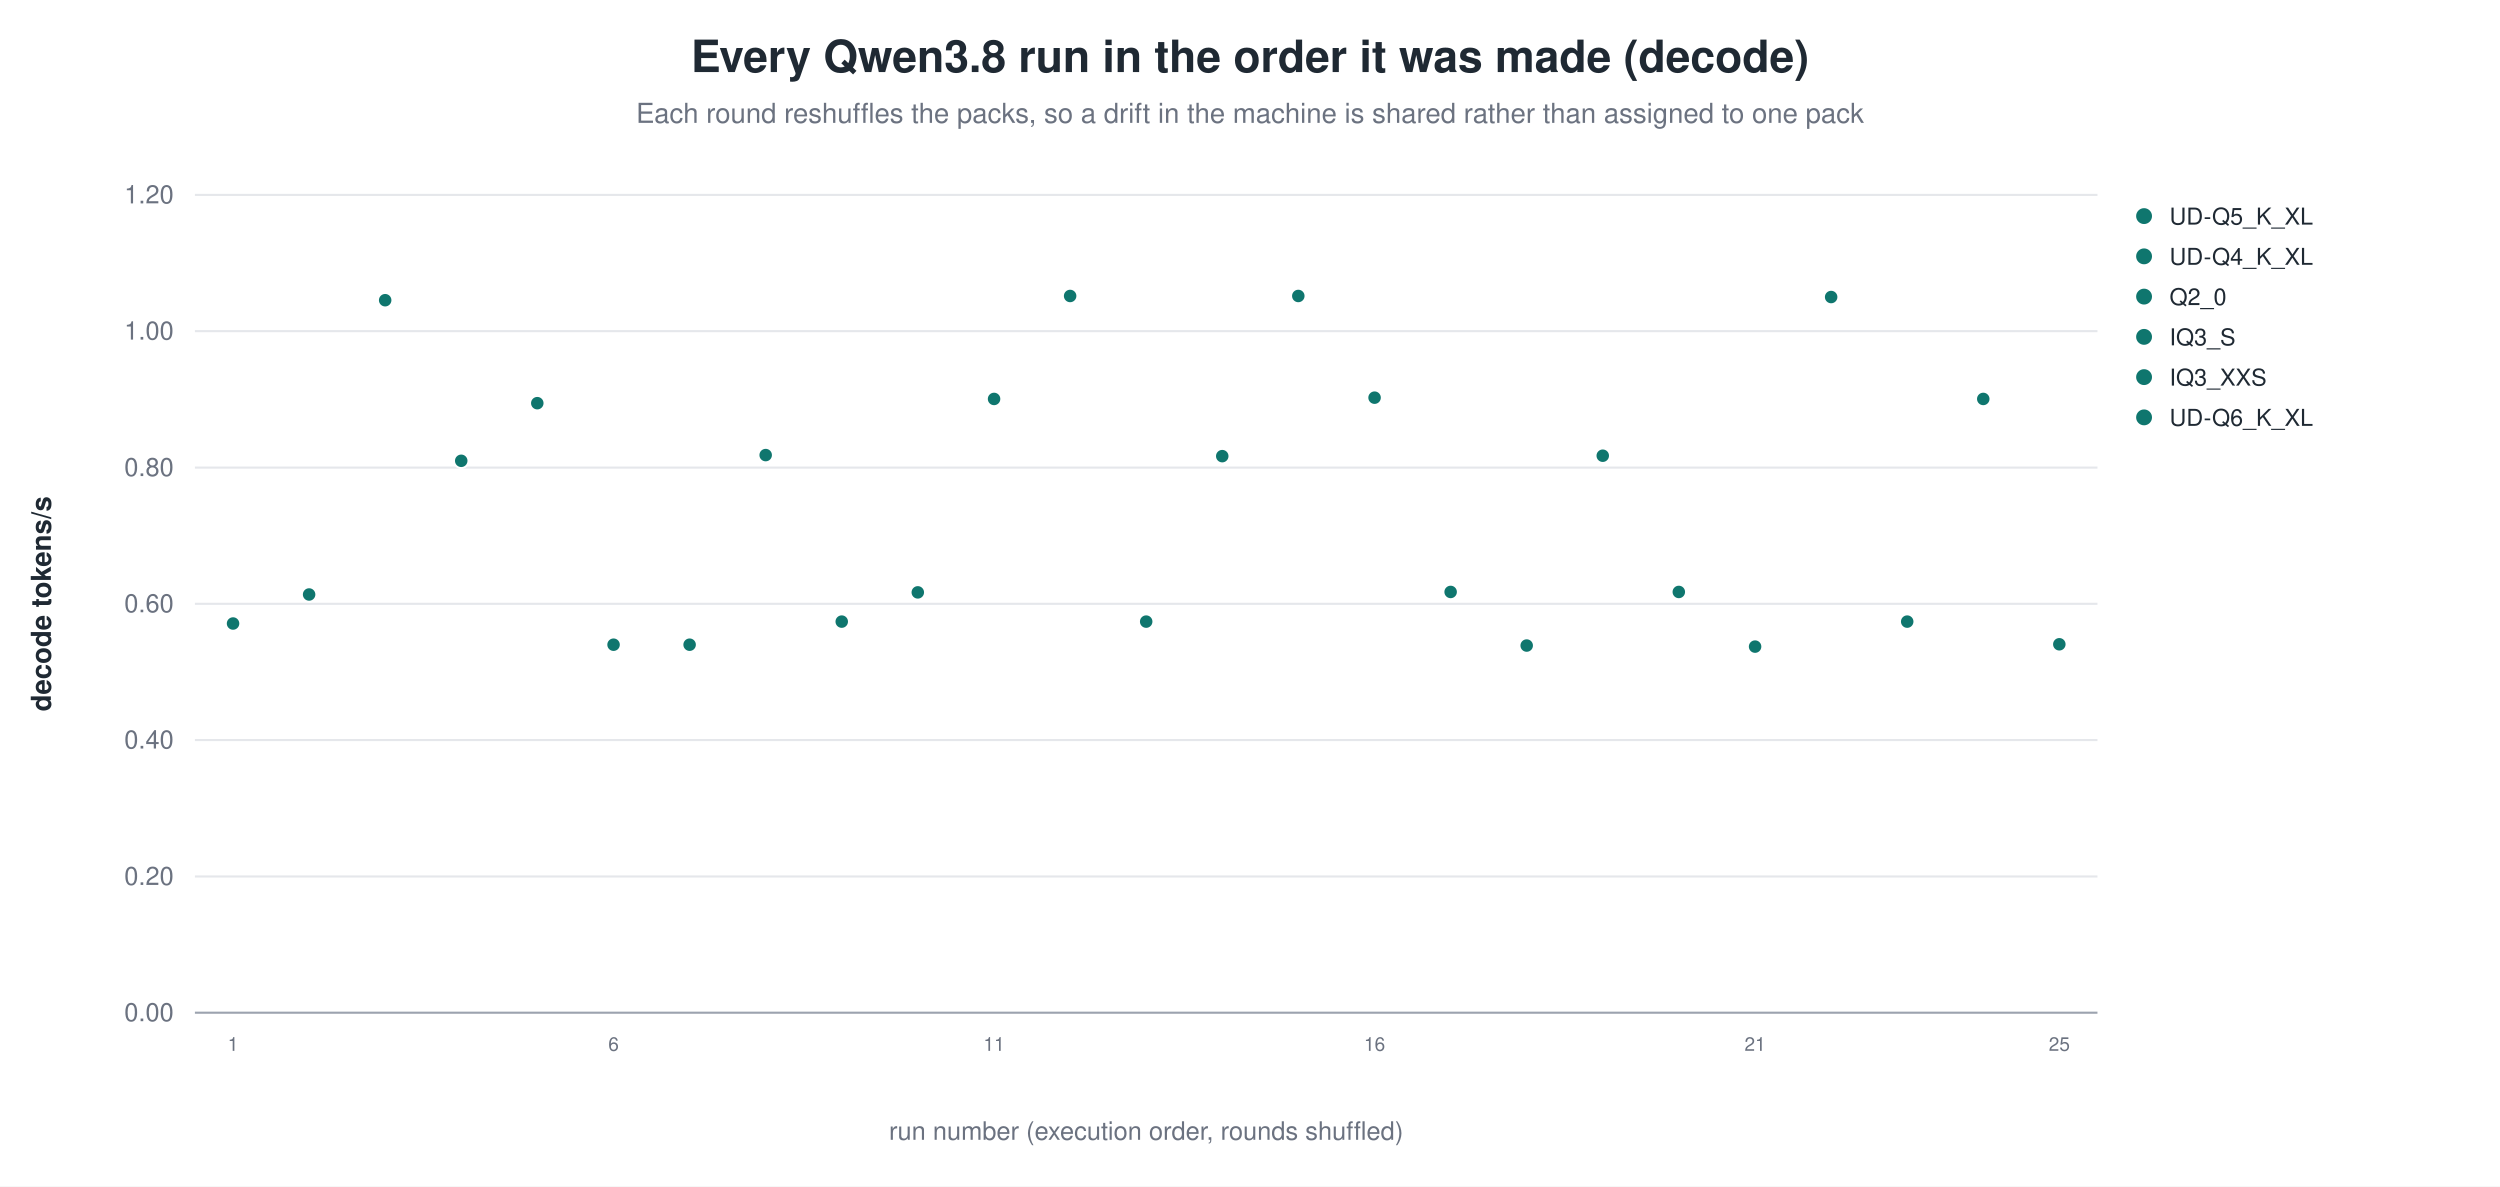
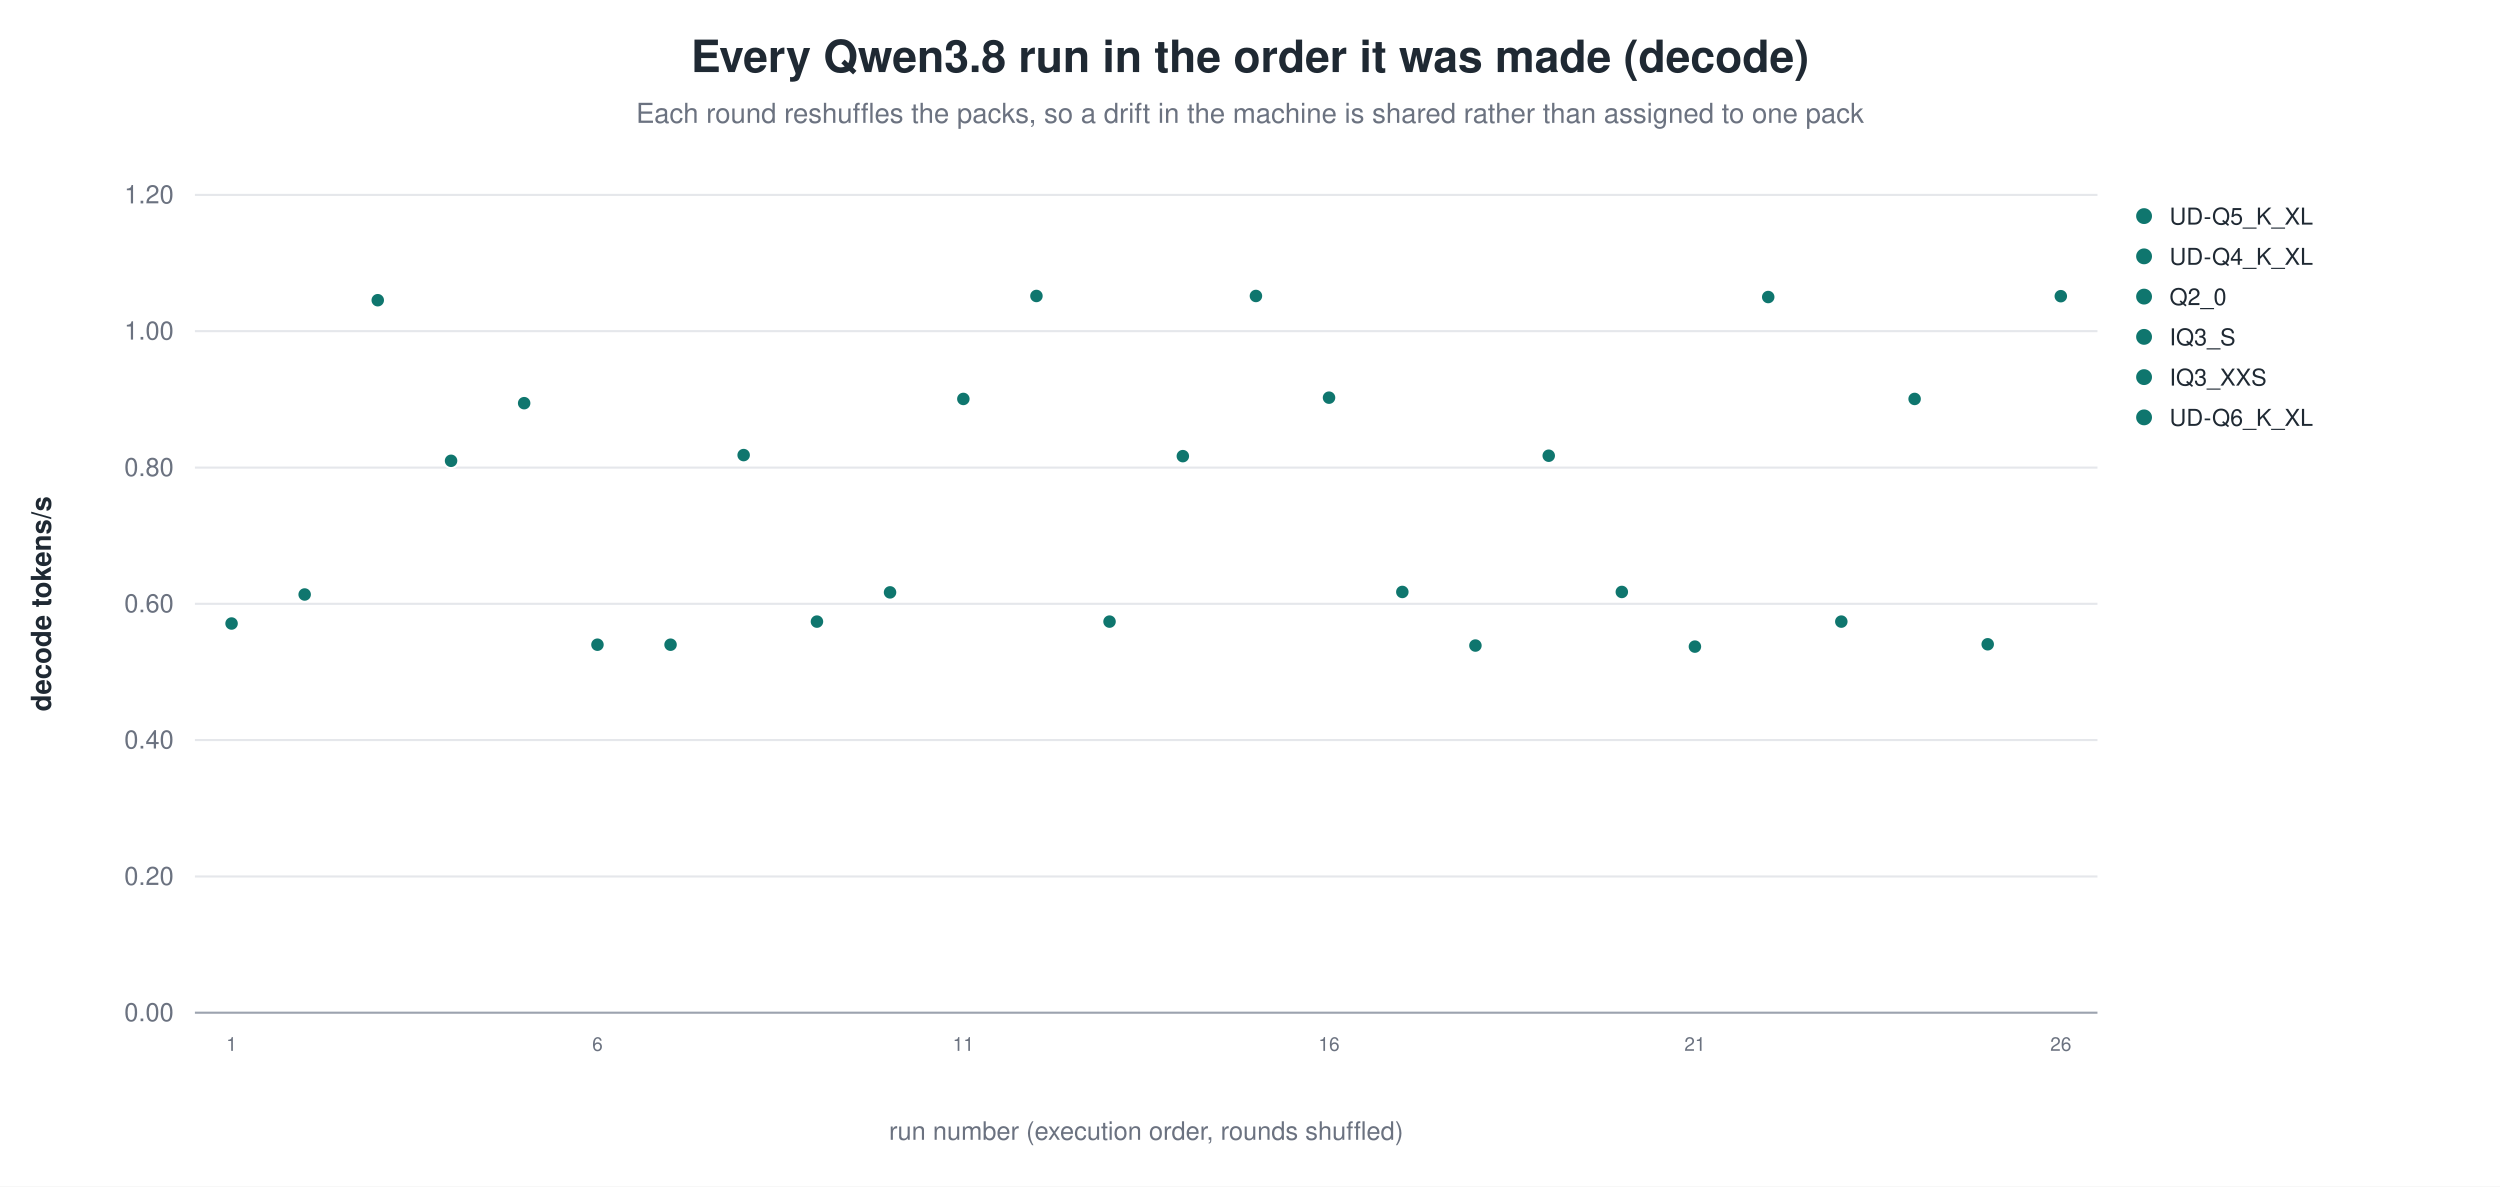
<svg xmlns="http://www.w3.org/2000/svg" width="1180" height="560" viewBox="0 0 1180 560" role="img" aria-label="Every Qwen3.8 run in the order it was made (decode)">
  <rect width="1180" height="560" fill="white" />
  <text x="590.0" y="34" text-anchor="middle" font-family="Helvetica, Arial, sans-serif" font-size="21" font-weight="600" fill="#1f2933">Every Qwen3.8 run in the order it was made (decode)</text>
  <text x="590.0" y="58" text-anchor="middle" font-family="Helvetica, Arial, sans-serif" font-size="13" fill="#6b7280">Each round reshuffles the packs, so a drift in the machine is shared rather than assigned to one pack</text>
  <line x1="92.0" y1="478.0" x2="990.0" y2="478.0" stroke="#9ca3af" stroke-width="1.0" />
  <text x="82.0" y="482.0" text-anchor="end" font-family="Helvetica, Arial, sans-serif" font-size="12" fill="#6b7280" font-weight="400">0.00</text>
  <line x1="92.0" y1="413.7" x2="990.0" y2="413.7" stroke="#e5e7eb" stroke-width="1.0" />
  <text x="82.0" y="417.7" text-anchor="end" font-family="Helvetica, Arial, sans-serif" font-size="12" fill="#6b7280" font-weight="400">0.20</text>
  <line x1="92.0" y1="349.3" x2="990.0" y2="349.3" stroke="#e5e7eb" stroke-width="1.0" />
  <text x="82.0" y="353.3" text-anchor="end" font-family="Helvetica, Arial, sans-serif" font-size="12" fill="#6b7280" font-weight="400">0.40</text>
  <line x1="92.0" y1="285.0" x2="990.0" y2="285.0" stroke="#e5e7eb" stroke-width="1.0" />
  <text x="82.0" y="289.0" text-anchor="end" font-family="Helvetica, Arial, sans-serif" font-size="12" fill="#6b7280" font-weight="400">0.60</text>
  <line x1="92.0" y1="220.7" x2="990.0" y2="220.7" stroke="#e5e7eb" stroke-width="1.0" />
  <text x="82.0" y="224.7" text-anchor="end" font-family="Helvetica, Arial, sans-serif" font-size="12" fill="#6b7280" font-weight="400">0.80</text>
  <line x1="92.0" y1="156.3" x2="990.0" y2="156.3" stroke="#e5e7eb" stroke-width="1.0" />
  <text x="82.0" y="160.3" text-anchor="end" font-family="Helvetica, Arial, sans-serif" font-size="12" fill="#6b7280" font-weight="400">1.00</text>
  <line x1="92.0" y1="92.0" x2="990.0" y2="92.0" stroke="#e5e7eb" stroke-width="1.0" />
  <text x="82.0" y="96.0" text-anchor="end" font-family="Helvetica, Arial, sans-serif" font-size="12" fill="#6b7280" font-weight="400">1.20</text>
  <text x="24.0" y="285.0" text-anchor="middle" font-family="Helvetica, Arial, sans-serif" font-size="13" fill="#1f2933" font-weight="600" transform="rotate(-90.0 24.0 285.0)">decode tokens/s</text>
-   <circle cx="110.0" cy="294.3" r="3.4" fill="#0f766e" stroke="white" stroke-width="0.9" opacity="1.00" />
-   <text x="110.0" y="496.0" text-anchor="middle" font-family="Helvetica, Arial, sans-serif" font-size="9" fill="#6b7280" font-weight="400">1</text>
-   <circle cx="145.9" cy="280.6" r="3.4" fill="#0f766e" stroke="white" stroke-width="0.9" opacity="1.00" />
-   <circle cx="181.8" cy="141.7" r="3.4" fill="#0f766e" stroke="white" stroke-width="0.9" opacity="1.00" />
-   <circle cx="217.7" cy="217.5" r="3.4" fill="#0f766e" stroke="white" stroke-width="0.9" opacity="1.00" />
-   <circle cx="253.6" cy="190.3" r="3.4" fill="#0f766e" stroke="white" stroke-width="0.9" opacity="1.00" />
-   <circle cx="289.6" cy="304.3" r="3.4" fill="#0f766e" stroke="white" stroke-width="0.9" opacity="1.00" />
-   <text x="289.6" y="496.0" text-anchor="middle" font-family="Helvetica, Arial, sans-serif" font-size="9" fill="#6b7280" font-weight="400">6</text>
-   <circle cx="325.5" cy="304.3" r="3.4" fill="#0f766e" stroke="white" stroke-width="0.9" opacity="1.00" />
-   <circle cx="361.4" cy="214.8" r="3.4" fill="#0f766e" stroke="white" stroke-width="0.9" opacity="1.00" />
-   <circle cx="397.3" cy="293.4" r="3.4" fill="#0f766e" stroke="white" stroke-width="0.9" opacity="1.00" />
-   <circle cx="433.2" cy="279.6" r="3.4" fill="#0f766e" stroke="white" stroke-width="0.9" opacity="1.00" />
-   <circle cx="469.2" cy="188.3" r="3.4" fill="#0f766e" stroke="white" stroke-width="0.9" opacity="1.00" />
-   <text x="469.2" y="496.0" text-anchor="middle" font-family="Helvetica, Arial, sans-serif" font-size="9" fill="#6b7280" font-weight="400">11</text>
-   <circle cx="505.1" cy="139.7" r="3.4" fill="#0f766e" stroke="white" stroke-width="0.9" opacity="1.00" />
-   <circle cx="541.0" cy="293.4" r="3.4" fill="#0f766e" stroke="white" stroke-width="0.9" opacity="1.00" />
-   <circle cx="576.9" cy="215.3" r="3.4" fill="#0f766e" stroke="white" stroke-width="0.9" opacity="1.00" />
-   <circle cx="612.8" cy="139.7" r="3.4" fill="#0f766e" stroke="white" stroke-width="0.9" opacity="1.00" />
-   <circle cx="648.8" cy="187.7" r="3.4" fill="#0f766e" stroke="white" stroke-width="0.9" opacity="1.00" />
-   <text x="648.8" y="496.0" text-anchor="middle" font-family="Helvetica, Arial, sans-serif" font-size="9" fill="#6b7280" font-weight="400">16</text>
-   <circle cx="684.7" cy="279.4" r="3.4" fill="#0f766e" stroke="white" stroke-width="0.9" opacity="1.00" />
-   <circle cx="720.6" cy="304.7" r="3.4" fill="#0f766e" stroke="white" stroke-width="0.9" opacity="1.00" />
-   <circle cx="756.5" cy="215.1" r="3.4" fill="#0f766e" stroke="white" stroke-width="0.9" opacity="1.00" />
-   <circle cx="792.4" cy="279.4" r="3.4" fill="#0f766e" stroke="white" stroke-width="0.9" opacity="1.00" />
-   <circle cx="828.4" cy="305.2" r="3.4" fill="#0f766e" stroke="white" stroke-width="0.9" opacity="1.00" />
-   <text x="828.4" y="496.0" text-anchor="middle" font-family="Helvetica, Arial, sans-serif" font-size="9" fill="#6b7280" font-weight="400">21</text>
-   <circle cx="864.3" cy="140.2" r="3.4" fill="#0f766e" stroke="white" stroke-width="0.9" opacity="1.00" />
-   <circle cx="900.2" cy="293.4" r="3.4" fill="#0f766e" stroke="white" stroke-width="0.9" opacity="1.00" />
-   <circle cx="936.1" cy="188.3" r="3.4" fill="#0f766e" stroke="white" stroke-width="0.9" opacity="1.00" />
-   <circle cx="972.0" cy="304.1" r="3.4" fill="#0f766e" stroke="white" stroke-width="0.9" opacity="1.00" />
-   <text x="972.0" y="496.0" text-anchor="middle" font-family="Helvetica, Arial, sans-serif" font-size="9" fill="#6b7280" font-weight="400">25</text>
+   <circle cx="109.3" cy="294.3" r="3.4" fill="#0f766e" stroke="white" stroke-width="0.9" opacity="1.00" />
+   <text x="109.3" y="496.0" text-anchor="middle" font-family="Helvetica, Arial, sans-serif" font-size="9" fill="#6b7280" font-weight="400">1</text>
+   <circle cx="143.8" cy="280.6" r="3.4" fill="#0f766e" stroke="white" stroke-width="0.9" opacity="1.00" />
+   <circle cx="178.3" cy="141.7" r="3.4" fill="#0f766e" stroke="white" stroke-width="0.9" opacity="1.00" />
+   <circle cx="212.9" cy="217.5" r="3.4" fill="#0f766e" stroke="white" stroke-width="0.9" opacity="1.00" />
+   <circle cx="247.4" cy="190.3" r="3.4" fill="#0f766e" stroke="white" stroke-width="0.9" opacity="1.00" />
+   <circle cx="282.0" cy="304.3" r="3.4" fill="#0f766e" stroke="white" stroke-width="0.9" opacity="1.00" />
+   <text x="282.0" y="496.0" text-anchor="middle" font-family="Helvetica, Arial, sans-serif" font-size="9" fill="#6b7280" font-weight="400">6</text>
+   <circle cx="316.5" cy="304.3" r="3.4" fill="#0f766e" stroke="white" stroke-width="0.9" opacity="1.00" />
+   <circle cx="351.0" cy="214.8" r="3.4" fill="#0f766e" stroke="white" stroke-width="0.9" opacity="1.00" />
+   <circle cx="385.6" cy="293.4" r="3.4" fill="#0f766e" stroke="white" stroke-width="0.9" opacity="1.00" />
+   <circle cx="420.1" cy="279.6" r="3.4" fill="#0f766e" stroke="white" stroke-width="0.9" opacity="1.00" />
+   <circle cx="454.7" cy="188.3" r="3.4" fill="#0f766e" stroke="white" stroke-width="0.9" opacity="1.00" />
+   <text x="454.7" y="496.0" text-anchor="middle" font-family="Helvetica, Arial, sans-serif" font-size="9" fill="#6b7280" font-weight="400">11</text>
+   <circle cx="489.2" cy="139.7" r="3.4" fill="#0f766e" stroke="white" stroke-width="0.9" opacity="1.00" />
+   <circle cx="523.7" cy="293.4" r="3.4" fill="#0f766e" stroke="white" stroke-width="0.9" opacity="1.00" />
+   <circle cx="558.3" cy="215.3" r="3.4" fill="#0f766e" stroke="white" stroke-width="0.9" opacity="1.00" />
+   <circle cx="592.8" cy="139.7" r="3.4" fill="#0f766e" stroke="white" stroke-width="0.9" opacity="1.00" />
+   <circle cx="627.3" cy="187.7" r="3.4" fill="#0f766e" stroke="white" stroke-width="0.9" opacity="1.00" />
+   <text x="627.3" y="496.0" text-anchor="middle" font-family="Helvetica, Arial, sans-serif" font-size="9" fill="#6b7280" font-weight="400">16</text>
+   <circle cx="661.9" cy="279.4" r="3.4" fill="#0f766e" stroke="white" stroke-width="0.9" opacity="1.00" />
+   <circle cx="696.4" cy="304.7" r="3.4" fill="#0f766e" stroke="white" stroke-width="0.9" opacity="1.00" />
+   <circle cx="731.0" cy="215.1" r="3.4" fill="#0f766e" stroke="white" stroke-width="0.9" opacity="1.00" />
+   <circle cx="765.5" cy="279.4" r="3.4" fill="#0f766e" stroke="white" stroke-width="0.9" opacity="1.00" />
+   <circle cx="800.0" cy="305.2" r="3.4" fill="#0f766e" stroke="white" stroke-width="0.9" opacity="1.00" />
+   <text x="800.0" y="496.0" text-anchor="middle" font-family="Helvetica, Arial, sans-serif" font-size="9" fill="#6b7280" font-weight="400">21</text>
+   <circle cx="834.6" cy="140.2" r="3.4" fill="#0f766e" stroke="white" stroke-width="0.9" opacity="1.00" />
+   <circle cx="869.1" cy="293.4" r="3.4" fill="#0f766e" stroke="white" stroke-width="0.9" opacity="1.00" />
+   <circle cx="903.7" cy="188.3" r="3.4" fill="#0f766e" stroke="white" stroke-width="0.9" opacity="1.00" />
+   <circle cx="938.2" cy="304.1" r="3.4" fill="#0f766e" stroke="white" stroke-width="0.9" opacity="1.00" />
+   <circle cx="972.7" cy="139.8" r="3.4" fill="#0f766e" stroke="white" stroke-width="0.9" opacity="1.00" />
+   <text x="972.7" y="496.0" text-anchor="middle" font-family="Helvetica, Arial, sans-serif" font-size="9" fill="#6b7280" font-weight="400">26</text>
  <circle cx="1012.0" cy="102.0" r="4.2" fill="#0f766e" stroke="white" stroke-width="0.9" opacity="1.00" />
  <text x="1024.0" y="106.0" text-anchor="start" font-family="Helvetica, Arial, sans-serif" font-size="11" fill="#1f2933" font-weight="400">UD-Q5_K_XL</text>
  <circle cx="1012.0" cy="121.0" r="4.2" fill="#0f766e" stroke="white" stroke-width="0.9" opacity="1.00" />
  <text x="1024.0" y="125.0" text-anchor="start" font-family="Helvetica, Arial, sans-serif" font-size="11" fill="#1f2933" font-weight="400">UD-Q4_K_XL</text>
  <circle cx="1012.0" cy="140.0" r="4.2" fill="#0f766e" stroke="white" stroke-width="0.9" opacity="1.00" />
  <text x="1024.0" y="144.0" text-anchor="start" font-family="Helvetica, Arial, sans-serif" font-size="11" fill="#1f2933" font-weight="400">Q2_0</text>
  <circle cx="1012.0" cy="159.0" r="4.2" fill="#0f766e" stroke="white" stroke-width="0.9" opacity="1.00" />
  <text x="1024.0" y="163.0" text-anchor="start" font-family="Helvetica, Arial, sans-serif" font-size="11" fill="#1f2933" font-weight="400">IQ3_S</text>
  <circle cx="1012.0" cy="178.0" r="4.2" fill="#0f766e" stroke="white" stroke-width="0.9" opacity="1.00" />
  <text x="1024.0" y="182.0" text-anchor="start" font-family="Helvetica, Arial, sans-serif" font-size="11" fill="#1f2933" font-weight="400">IQ3_XXS</text>
  <circle cx="1012.0" cy="197.0" r="4.2" fill="#0f766e" stroke="white" stroke-width="0.9" opacity="1.00" />
  <text x="1024.0" y="201.0" text-anchor="start" font-family="Helvetica, Arial, sans-serif" font-size="11" fill="#1f2933" font-weight="400">UD-Q6_K_XL</text>
  <text x="541.0" y="538.0" text-anchor="middle" font-family="Helvetica, Arial, sans-serif" font-size="12" fill="#6b7280" font-weight="400">run number (execution order, rounds shuffled)</text>
</svg>
